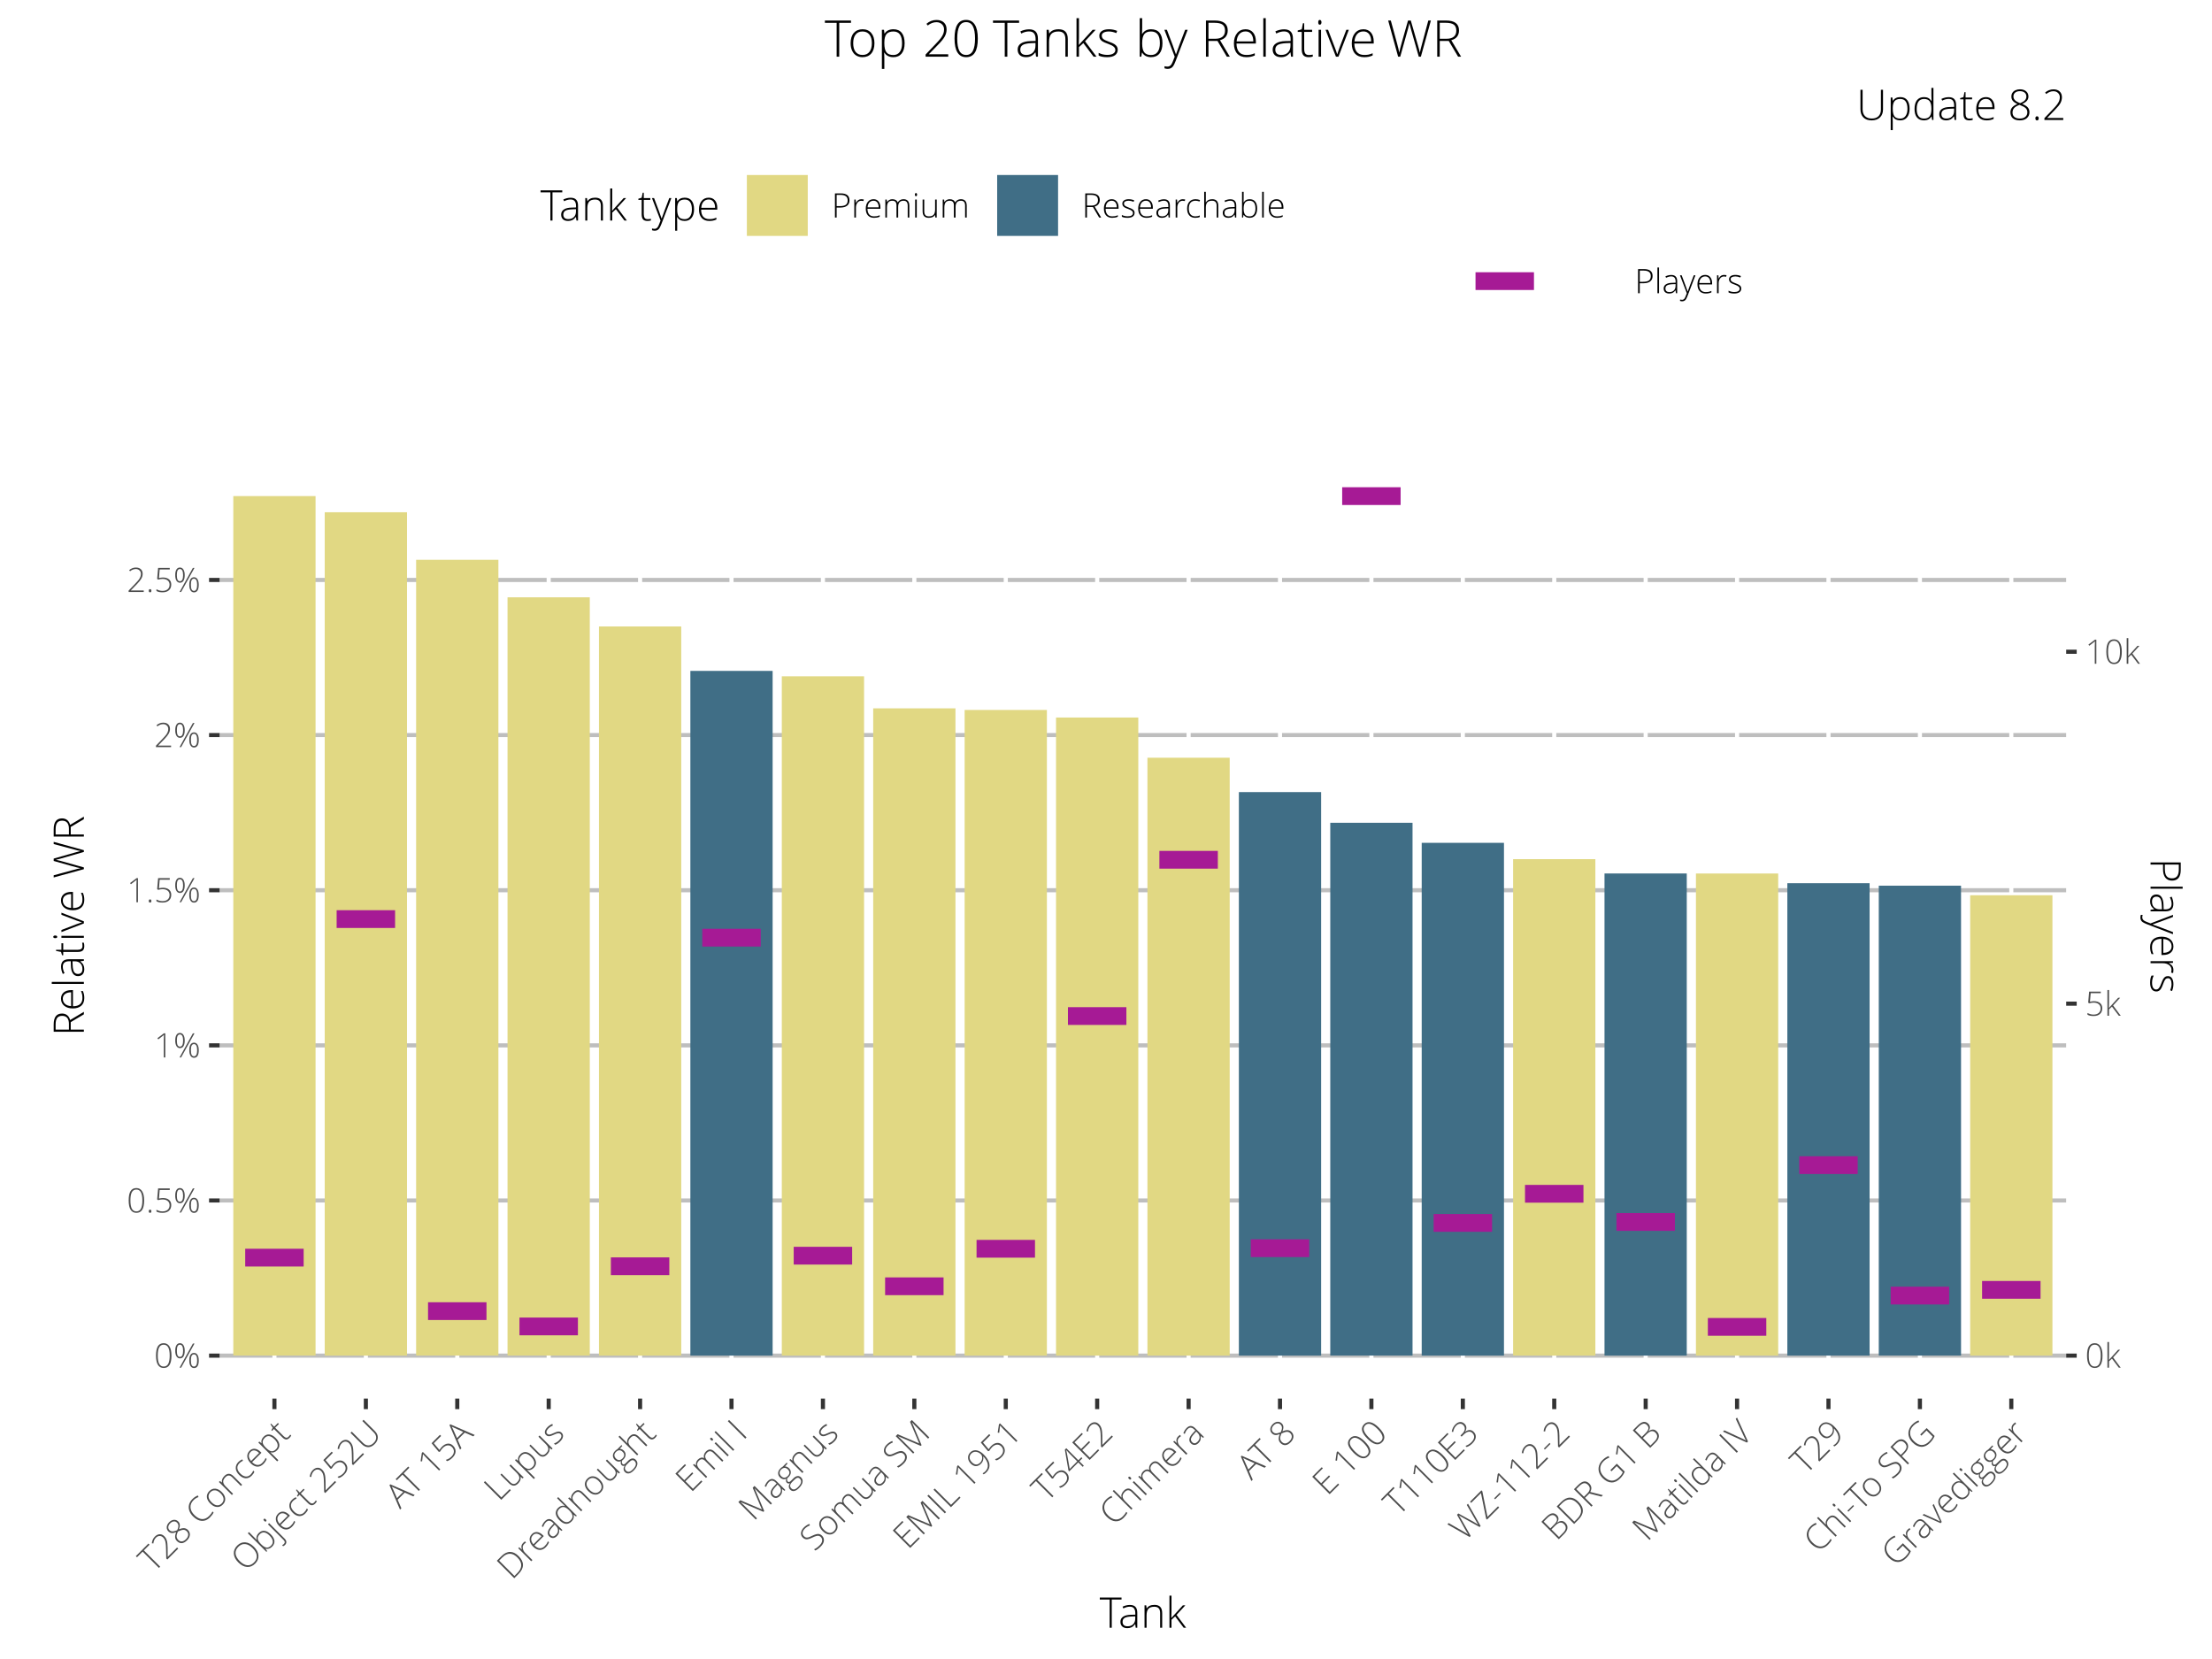
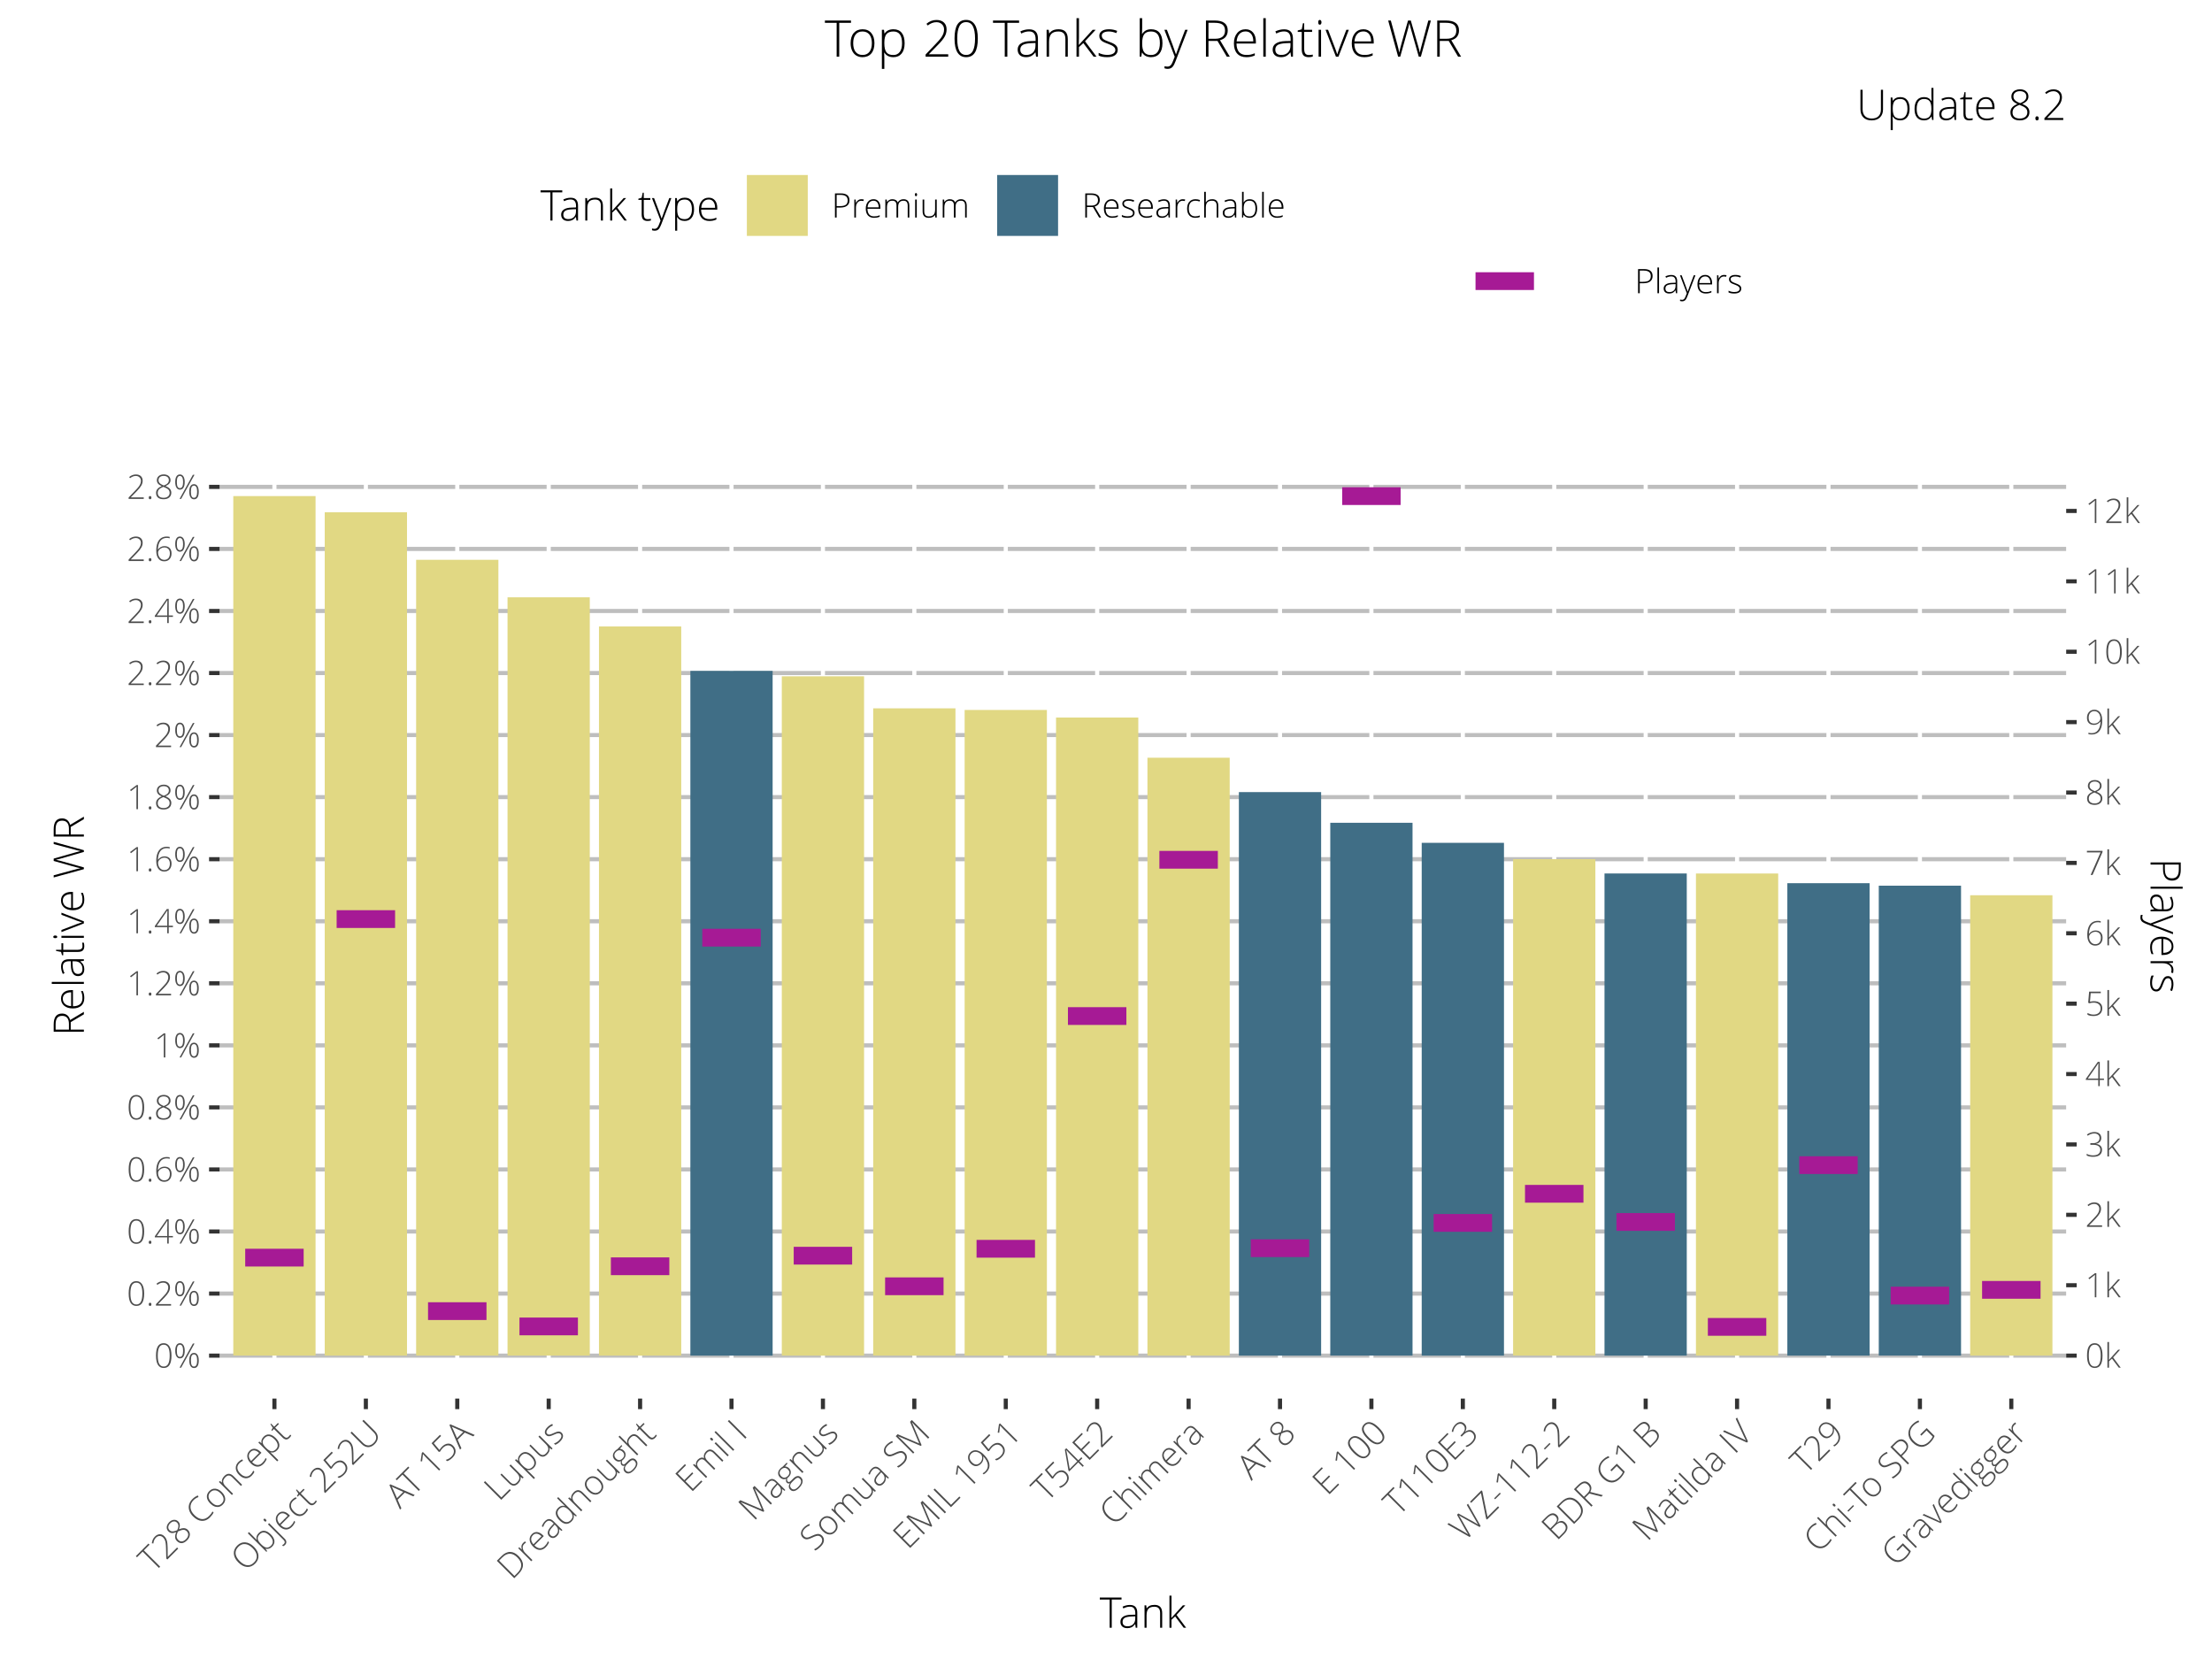
<svg xmlns="http://www.w3.org/2000/svg" class="svglite" width="576.00pt" height="432.00pt" viewBox="0 0 576.00 432.00">
  <defs>
    <style type="text/css">
    .svglite line, .svglite polyline, .svglite polygon, .svglite path, .svglite rect, .svglite circle {
      fill: none;
      stroke: #000000;
      stroke-linecap: round;
      stroke-linejoin: round;
      stroke-miterlimit: 10.00;
    }
    .svglite text {
      white-space: pre;
    }
  </style>
  </defs>
  <rect width="100%" height="100%" style="stroke: none; fill: #FFFFFF;" />
  <defs>
    <clipPath id="cpMC4wMHw1NzYuMDB8MC4wMHw0MzIuMDA=">
      <rect x="0.00" y="0.00" width="576.00" height="432.00" />
    </clipPath>
  </defs>
  <g clip-path="url(#cpMC4wMHw1NzYuMDB8MC4wMHw0MzIuMDA=)">
    <rect x="0.00" y="-0" width="576.00" height="432.00" style="stroke-width: 1.07; stroke: #FFFFFF; fill: #FFFFFF;" />
  </g>
  <defs>
    <clipPath id="cpNTcuMTh8NTM4LjAzfDExNy45OXwzNjQuMTk=">
      <rect x="57.18" y="117.99" width="480.84" height="246.19" />
    </clipPath>
  </defs>
  <g clip-path="url(#cpNTcuMTh8NTM4LjAzfDExNy45OXwzNjQuMTk=)">
    <rect x="57.18" y="117.99" width="480.84" height="246.19" style="stroke-width: 1.07; stroke: none;" />
-     <polyline points="57.18,332.80 538.03,332.80 " style="stroke-width: 0.53; stroke: #FFFFFF; stroke-linecap: butt;" />
-     <polyline points="57.18,292.40 538.03,292.40 " style="stroke-width: 0.53; stroke: #FFFFFF; stroke-linecap: butt;" />
-     <polyline points="57.18,252.01 538.03,252.01 " style="stroke-width: 0.53; stroke: #FFFFFF; stroke-linecap: butt;" />
-     <polyline points="57.18,211.61 538.03,211.61 " style="stroke-width: 0.53; stroke: #FFFFFF; stroke-linecap: butt;" />
-     <polyline points="57.18,171.22 538.03,171.22 " style="stroke-width: 0.53; stroke: #FFFFFF; stroke-linecap: butt;" />
-     <polyline points="57.18,130.82 538.03,130.82 " style="stroke-width: 0.53; stroke: #FFFFFF; stroke-linecap: butt;" />
+     <polyline points="57.18,361.08 538.03,361.08 " style="stroke-width: 0.53; stroke: #FFFFFF; stroke-linecap: butt;" />
+     <polyline points="57.18,344.92 538.03,344.92 " style="stroke-width: 0.53; stroke: #FFFFFF; stroke-linecap: butt;" />
+     <polyline points="57.18,328.76 538.03,328.76 " style="stroke-width: 0.53; stroke: #FFFFFF; stroke-linecap: butt;" />
+     <polyline points="57.18,312.60 538.03,312.60 " style="stroke-width: 0.53; stroke: #FFFFFF; stroke-linecap: butt;" />
+     <polyline points="57.18,296.44 538.03,296.44 " style="stroke-width: 0.53; stroke: #FFFFFF; stroke-linecap: butt;" />
+     <polyline points="57.18,280.29 538.03,280.29 " style="stroke-width: 0.53; stroke: #FFFFFF; stroke-linecap: butt;" />
+     <polyline points="57.18,264.13 538.03,264.13 " style="stroke-width: 0.53; stroke: #FFFFFF; stroke-linecap: butt;" />
+     <polyline points="57.18,247.97 538.03,247.97 " style="stroke-width: 0.53; stroke: #FFFFFF; stroke-linecap: butt;" />
+     <polyline points="57.18,231.81 538.03,231.81 " style="stroke-width: 0.53; stroke: #FFFFFF; stroke-linecap: butt;" />
+     <polyline points="57.18,215.65 538.03,215.65 " style="stroke-width: 0.53; stroke: #FFFFFF; stroke-linecap: butt;" />
+     <polyline points="57.18,199.49 538.03,199.49 " style="stroke-width: 0.53; stroke: #FFFFFF; stroke-linecap: butt;" />
+     <polyline points="57.18,183.33 538.03,183.33 " style="stroke-width: 0.53; stroke: #FFFFFF; stroke-linecap: butt;" />
+     <polyline points="57.18,167.18 538.03,167.18 " style="stroke-width: 0.53; stroke: #FFFFFF; stroke-linecap: butt;" />
+     <polyline points="57.18,151.02 538.03,151.02 " style="stroke-width: 0.53; stroke: #FFFFFF; stroke-linecap: butt;" />
+     <polyline points="57.18,134.86 538.03,134.86 " style="stroke-width: 0.53; stroke: #FFFFFF; stroke-linecap: butt;" />
+     <polyline points="57.18,118.70 538.03,118.70 " style="stroke-width: 0.53; stroke: #FFFFFF; stroke-linecap: butt;" />
    <polyline points="57.18,353.00 538.03,353.00 " style="stroke-width: 1.07; stroke: #BEBEBE; stroke-linecap: butt;" />
-     <polyline points="57.18,312.60 538.03,312.60 " style="stroke-width: 1.07; stroke: #BEBEBE; stroke-linecap: butt;" />
+     <polyline points="57.18,336.84 538.03,336.84 " style="stroke-width: 1.07; stroke: #BEBEBE; stroke-linecap: butt;" />
+     <polyline points="57.18,320.68 538.03,320.68 " style="stroke-width: 1.07; stroke: #BEBEBE; stroke-linecap: butt;" />
+     <polyline points="57.18,304.52 538.03,304.52 " style="stroke-width: 1.07; stroke: #BEBEBE; stroke-linecap: butt;" />
+     <polyline points="57.18,288.36 538.03,288.36 " style="stroke-width: 1.07; stroke: #BEBEBE; stroke-linecap: butt;" />
    <polyline points="57.18,272.21 538.03,272.21 " style="stroke-width: 1.07; stroke: #BEBEBE; stroke-linecap: butt;" />
-     <polyline points="57.18,231.81 538.03,231.81 " style="stroke-width: 1.07; stroke: #BEBEBE; stroke-linecap: butt;" />
+     <polyline points="57.18,256.05 538.03,256.05 " style="stroke-width: 1.07; stroke: #BEBEBE; stroke-linecap: butt;" />
+     <polyline points="57.18,239.89 538.03,239.89 " style="stroke-width: 1.07; stroke: #BEBEBE; stroke-linecap: butt;" />
+     <polyline points="57.18,223.73 538.03,223.73 " style="stroke-width: 1.07; stroke: #BEBEBE; stroke-linecap: butt;" />
+     <polyline points="57.18,207.57 538.03,207.57 " style="stroke-width: 1.07; stroke: #BEBEBE; stroke-linecap: butt;" />
    <polyline points="57.18,191.41 538.03,191.41 " style="stroke-width: 1.07; stroke: #BEBEBE; stroke-linecap: butt;" />
-     <polyline points="57.18,151.02 538.03,151.02 " style="stroke-width: 1.07; stroke: #BEBEBE; stroke-linecap: butt;" />
+     <polyline points="57.18,175.26 538.03,175.26 " style="stroke-width: 1.07; stroke: #BEBEBE; stroke-linecap: butt;" />
+     <polyline points="57.18,159.10 538.03,159.10 " style="stroke-width: 1.07; stroke: #BEBEBE; stroke-linecap: butt;" />
+     <polyline points="57.18,142.94 538.03,142.94 " style="stroke-width: 1.07; stroke: #BEBEBE; stroke-linecap: butt;" />
+     <polyline points="57.18,126.78 538.03,126.78 " style="stroke-width: 1.07; stroke: #BEBEBE; stroke-linecap: butt;" />
    <polyline points="71.46,364.19 71.46,117.99 " style="stroke-width: 1.07; stroke: #FFFFFF; stroke-linecap: butt;" />
    <polyline points="95.27,364.19 95.27,117.99 " style="stroke-width: 1.07; stroke: #FFFFFF; stroke-linecap: butt;" />
    <polyline points="119.07,364.19 119.07,117.99 " style="stroke-width: 1.07; stroke: #FFFFFF; stroke-linecap: butt;" />
    <polyline points="142.88,364.19 142.88,117.99 " style="stroke-width: 1.07; stroke: #FFFFFF; stroke-linecap: butt;" />
    <polyline points="166.68,364.19 166.68,117.99 " style="stroke-width: 1.07; stroke: #FFFFFF; stroke-linecap: butt;" />
    <polyline points="190.48,364.19 190.48,117.99 " style="stroke-width: 1.07; stroke: #FFFFFF; stroke-linecap: butt;" />
    <polyline points="214.29,364.19 214.29,117.99 " style="stroke-width: 1.07; stroke: #FFFFFF; stroke-linecap: butt;" />
    <polyline points="238.09,364.19 238.09,117.99 " style="stroke-width: 1.07; stroke: #FFFFFF; stroke-linecap: butt;" />
    <polyline points="261.90,364.19 261.90,117.99 " style="stroke-width: 1.07; stroke: #FFFFFF; stroke-linecap: butt;" />
    <polyline points="285.70,364.19 285.70,117.99 " style="stroke-width: 1.07; stroke: #FFFFFF; stroke-linecap: butt;" />
    <polyline points="309.51,364.19 309.51,117.99 " style="stroke-width: 1.07; stroke: #FFFFFF; stroke-linecap: butt;" />
    <polyline points="333.31,364.19 333.31,117.99 " style="stroke-width: 1.07; stroke: #FFFFFF; stroke-linecap: butt;" />
    <polyline points="357.11,364.19 357.11,117.99 " style="stroke-width: 1.07; stroke: #FFFFFF; stroke-linecap: butt;" />
    <polyline points="380.92,364.19 380.92,117.99 " style="stroke-width: 1.07; stroke: #FFFFFF; stroke-linecap: butt;" />
    <polyline points="404.72,364.19 404.72,117.99 " style="stroke-width: 1.07; stroke: #FFFFFF; stroke-linecap: butt;" />
    <polyline points="428.53,364.19 428.53,117.99 " style="stroke-width: 1.07; stroke: #FFFFFF; stroke-linecap: butt;" />
    <polyline points="452.33,364.19 452.33,117.99 " style="stroke-width: 1.07; stroke: #FFFFFF; stroke-linecap: butt;" />
    <polyline points="476.13,364.19 476.13,117.99 " style="stroke-width: 1.07; stroke: #FFFFFF; stroke-linecap: butt;" />
    <polyline points="499.94,364.19 499.94,117.99 " style="stroke-width: 1.07; stroke: #FFFFFF; stroke-linecap: butt;" />
    <polyline points="523.74,364.19 523.74,117.99 " style="stroke-width: 1.07; stroke: #FFFFFF; stroke-linecap: butt;" />
    <rect x="60.75" y="129.18" width="21.42" height="223.81" style="stroke-width: 1.07; stroke: none; stroke-linecap: butt; stroke-linejoin: miter; fill: #E1D883;" />
    <rect x="84.56" y="133.39" width="21.42" height="219.61" style="stroke-width: 1.07; stroke: none; stroke-linecap: butt; stroke-linejoin: miter; fill: #E1D883;" />
    <rect x="108.36" y="145.77" width="21.42" height="207.22" style="stroke-width: 1.07; stroke: none; stroke-linecap: butt; stroke-linejoin: miter; fill: #E1D883;" />
    <rect x="132.16" y="155.54" width="21.42" height="197.45" style="stroke-width: 1.07; stroke: none; stroke-linecap: butt; stroke-linejoin: miter; fill: #E1D883;" />
    <rect x="155.97" y="163.13" width="21.42" height="189.87" style="stroke-width: 1.07; stroke: none; stroke-linecap: butt; stroke-linejoin: miter; fill: #E1D883;" />
    <rect x="179.77" y="174.70" width="21.42" height="178.30" style="stroke-width: 1.07; stroke: none; stroke-linecap: butt; stroke-linejoin: miter; fill: #406E86;" />
    <rect x="203.58" y="176.11" width="21.42" height="176.89" style="stroke-width: 1.07; stroke: none; stroke-linecap: butt; stroke-linejoin: miter; fill: #E1D883;" />
    <rect x="227.38" y="184.45" width="21.42" height="168.55" style="stroke-width: 1.07; stroke: none; stroke-linecap: butt; stroke-linejoin: miter; fill: #E1D883;" />
    <rect x="251.19" y="184.87" width="21.42" height="168.13" style="stroke-width: 1.07; stroke: none; stroke-linecap: butt; stroke-linejoin: miter; fill: #E1D883;" />
    <rect x="274.99" y="186.84" width="21.42" height="166.16" style="stroke-width: 1.07; stroke: none; stroke-linecap: butt; stroke-linejoin: miter; fill: #E1D883;" />
    <rect x="298.79" y="197.31" width="21.42" height="155.69" style="stroke-width: 1.07; stroke: none; stroke-linecap: butt; stroke-linejoin: miter; fill: #E1D883;" />
    <rect x="322.60" y="206.26" width="21.42" height="146.74" style="stroke-width: 1.07; stroke: none; stroke-linecap: butt; stroke-linejoin: miter; fill: #406E86;" />
    <rect x="346.40" y="214.25" width="21.42" height="138.74" style="stroke-width: 1.07; stroke: none; stroke-linecap: butt; stroke-linejoin: miter; fill: #406E86;" />
    <rect x="370.21" y="219.47" width="21.42" height="133.53" style="stroke-width: 1.07; stroke: none; stroke-linecap: butt; stroke-linejoin: miter; fill: #406E86;" />
    <rect x="394.01" y="223.72" width="21.42" height="129.28" style="stroke-width: 1.07; stroke: none; stroke-linecap: butt; stroke-linejoin: miter; fill: #E1D883;" />
    <rect x="417.81" y="227.45" width="21.42" height="125.55" style="stroke-width: 1.07; stroke: none; stroke-linecap: butt; stroke-linejoin: miter; fill: #406E86;" />
    <rect x="441.62" y="227.46" width="21.42" height="125.54" style="stroke-width: 1.07; stroke: none; stroke-linecap: butt; stroke-linejoin: miter; fill: #E1D883;" />
    <rect x="465.42" y="229.98" width="21.42" height="123.02" style="stroke-width: 1.07; stroke: none; stroke-linecap: butt; stroke-linejoin: miter; fill: #406E86;" />
    <rect x="489.23" y="230.63" width="21.42" height="122.36" style="stroke-width: 1.07; stroke: none; stroke-linecap: butt; stroke-linejoin: miter; fill: #406E86;" />
    <rect x="513.03" y="233.12" width="21.42" height="119.88" style="stroke-width: 1.07; stroke: none; stroke-linecap: butt; stroke-linejoin: miter; fill: #E1D883;" />
    <text x="71.46" y="343.33" text-anchor="middle" style="font-size: 57.85px;fill: #A61A95; font-family: &quot;DejaVu Sans&quot;;" textLength="20.87px" lengthAdjust="spacingAndGlyphs">-</text>
    <text x="95.27" y="255.17" text-anchor="middle" style="font-size: 57.85px;fill: #A61A95; font-family: &quot;DejaVu Sans&quot;;" textLength="20.87px" lengthAdjust="spacingAndGlyphs">-</text>
    <text x="119.07" y="357.26" text-anchor="middle" style="font-size: 57.85px;fill: #A61A95; font-family: &quot;DejaVu Sans&quot;;" textLength="20.87px" lengthAdjust="spacingAndGlyphs">-</text>
    <text x="142.88" y="361.24" text-anchor="middle" style="font-size: 57.85px;fill: #A61A95; font-family: &quot;DejaVu Sans&quot;;" textLength="20.87px" lengthAdjust="spacingAndGlyphs">-</text>
    <text x="166.68" y="345.58" text-anchor="middle" style="font-size: 57.85px;fill: #A61A95; font-family: &quot;DejaVu Sans&quot;;" textLength="20.87px" lengthAdjust="spacingAndGlyphs">-</text>
    <text x="190.48" y="260.01" text-anchor="middle" style="font-size: 57.85px;fill: #A61A95; font-family: &quot;DejaVu Sans&quot;;" textLength="20.87px" lengthAdjust="spacingAndGlyphs">-</text>
    <text x="214.29" y="342.82" text-anchor="middle" style="font-size: 57.85px;fill: #A61A95; font-family: &quot;DejaVu Sans&quot;;" textLength="20.87px" lengthAdjust="spacingAndGlyphs">-</text>
    <text x="238.09" y="350.79" text-anchor="middle" style="font-size: 57.85px;fill: #A61A95; font-family: &quot;DejaVu Sans&quot;;" textLength="20.87px" lengthAdjust="spacingAndGlyphs">-</text>
    <text x="261.90" y="341.02" text-anchor="middle" style="font-size: 57.85px;fill: #A61A95; font-family: &quot;DejaVu Sans&quot;;" textLength="20.87px" lengthAdjust="spacingAndGlyphs">-</text>
    <text x="285.70" y="280.42" text-anchor="middle" style="font-size: 57.85px;fill: #A61A95; font-family: &quot;DejaVu Sans&quot;;" textLength="20.87px" lengthAdjust="spacingAndGlyphs">-</text>
    <text x="309.51" y="239.73" text-anchor="middle" style="font-size: 57.85px;fill: #A61A95; font-family: &quot;DejaVu Sans&quot;;" textLength="20.87px" lengthAdjust="spacingAndGlyphs">-</text>
    <text x="333.31" y="340.87" text-anchor="middle" style="font-size: 57.85px;fill: #A61A95; font-family: &quot;DejaVu Sans&quot;;" textLength="20.87px" lengthAdjust="spacingAndGlyphs">-</text>
    <text x="357.11" y="145.03" text-anchor="middle" style="font-size: 57.85px;fill: #A61A95; font-family: &quot;DejaVu Sans&quot;;" textLength="20.87px" lengthAdjust="spacingAndGlyphs">-</text>
    <text x="380.92" y="334.29" text-anchor="middle" style="font-size: 57.85px;fill: #A61A95; font-family: &quot;DejaVu Sans&quot;;" textLength="20.87px" lengthAdjust="spacingAndGlyphs">-</text>
    <text x="404.72" y="326.70" text-anchor="middle" style="font-size: 57.85px;fill: #A61A95; font-family: &quot;DejaVu Sans&quot;;" textLength="20.87px" lengthAdjust="spacingAndGlyphs">-</text>
    <text x="428.53" y="334.04" text-anchor="middle" style="font-size: 57.85px;fill: #A61A95; font-family: &quot;DejaVu Sans&quot;;" textLength="20.87px" lengthAdjust="spacingAndGlyphs">-</text>
    <text x="452.33" y="361.36" text-anchor="middle" style="font-size: 57.85px;fill: #A61A95; font-family: &quot;DejaVu Sans&quot;;" textLength="20.87px" lengthAdjust="spacingAndGlyphs">-</text>
    <text x="476.13" y="319.24" text-anchor="middle" style="font-size: 57.85px;fill: #A61A95; font-family: &quot;DejaVu Sans&quot;;" textLength="20.87px" lengthAdjust="spacingAndGlyphs">-</text>
    <text x="499.94" y="353.21" text-anchor="middle" style="font-size: 57.85px;fill: #A61A95; font-family: &quot;DejaVu Sans&quot;;" textLength="20.87px" lengthAdjust="spacingAndGlyphs">-</text>
    <text x="523.74" y="351.72" text-anchor="middle" style="font-size: 57.85px;fill: #A61A95; font-family: &quot;DejaVu Sans&quot;;" textLength="20.87px" lengthAdjust="spacingAndGlyphs">-</text>
  </g>
  <g clip-path="url(#cpMC4wMHw1NzYuMDB8MC4wMHw0MzIuMDA=)">
    <text x="52.25" y="356.14" text-anchor="end" style="font-size: 8.80px; font-weight: 300;fill: #4D4D4D; font-family: &quot;Open Sans&quot;;" textLength="12.12px" lengthAdjust="spacingAndGlyphs">0%</text>
-     <text x="52.25" y="315.74" text-anchor="end" style="font-size: 8.80px; font-weight: 300;fill: #4D4D4D; font-family: &quot;Open Sans&quot;;" textLength="19.25px" lengthAdjust="spacingAndGlyphs">0.5%</text>
+     <text x="52.25" y="339.98" text-anchor="end" style="font-size: 8.80px; font-weight: 300;fill: #4D4D4D; font-family: &quot;Open Sans&quot;;" textLength="19.25px" lengthAdjust="spacingAndGlyphs">0.2%</text>
+     <text x="52.25" y="323.82" text-anchor="end" style="font-size: 8.80px; font-weight: 300;fill: #4D4D4D; font-family: &quot;Open Sans&quot;;" textLength="19.25px" lengthAdjust="spacingAndGlyphs">0.4%</text>
+     <text x="52.25" y="307.66" text-anchor="end" style="font-size: 8.80px; font-weight: 300;fill: #4D4D4D; font-family: &quot;Open Sans&quot;;" textLength="19.25px" lengthAdjust="spacingAndGlyphs">0.6%</text>
+     <text x="52.25" y="291.50" text-anchor="end" style="font-size: 8.80px; font-weight: 300;fill: #4D4D4D; font-family: &quot;Open Sans&quot;;" textLength="19.25px" lengthAdjust="spacingAndGlyphs">0.8%</text>
    <text x="52.25" y="275.35" text-anchor="end" style="font-size: 8.80px; font-weight: 300;fill: #4D4D4D; font-family: &quot;Open Sans&quot;;" textLength="12.12px" lengthAdjust="spacingAndGlyphs">1%</text>
-     <text x="52.25" y="234.95" text-anchor="end" style="font-size: 8.80px; font-weight: 300;fill: #4D4D4D; font-family: &quot;Open Sans&quot;;" textLength="19.25px" lengthAdjust="spacingAndGlyphs">1.5%</text>
+     <text x="52.25" y="259.19" text-anchor="end" style="font-size: 8.80px; font-weight: 300;fill: #4D4D4D; font-family: &quot;Open Sans&quot;;" textLength="19.25px" lengthAdjust="spacingAndGlyphs">1.2%</text>
+     <text x="52.25" y="243.03" text-anchor="end" style="font-size: 8.80px; font-weight: 300;fill: #4D4D4D; font-family: &quot;Open Sans&quot;;" textLength="19.25px" lengthAdjust="spacingAndGlyphs">1.4%</text>
+     <text x="52.25" y="226.87" text-anchor="end" style="font-size: 8.80px; font-weight: 300;fill: #4D4D4D; font-family: &quot;Open Sans&quot;;" textLength="19.25px" lengthAdjust="spacingAndGlyphs">1.6%</text>
+     <text x="52.25" y="210.71" text-anchor="end" style="font-size: 8.80px; font-weight: 300;fill: #4D4D4D; font-family: &quot;Open Sans&quot;;" textLength="19.25px" lengthAdjust="spacingAndGlyphs">1.8%</text>
    <text x="52.25" y="194.55" text-anchor="end" style="font-size: 8.80px; font-weight: 300;fill: #4D4D4D; font-family: &quot;Open Sans&quot;;" textLength="12.12px" lengthAdjust="spacingAndGlyphs">2%</text>
-     <text x="52.25" y="154.16" text-anchor="end" style="font-size: 8.80px; font-weight: 300;fill: #4D4D4D; font-family: &quot;Open Sans&quot;;" textLength="19.25px" lengthAdjust="spacingAndGlyphs">2.5%</text>
+     <text x="52.25" y="178.39" text-anchor="end" style="font-size: 8.80px; font-weight: 300;fill: #4D4D4D; font-family: &quot;Open Sans&quot;;" textLength="19.25px" lengthAdjust="spacingAndGlyphs">2.2%</text>
+     <text x="52.25" y="162.24" text-anchor="end" style="font-size: 8.80px; font-weight: 300;fill: #4D4D4D; font-family: &quot;Open Sans&quot;;" textLength="19.25px" lengthAdjust="spacingAndGlyphs">2.4%</text>
+     <text x="52.25" y="146.08" text-anchor="end" style="font-size: 8.80px; font-weight: 300;fill: #4D4D4D; font-family: &quot;Open Sans&quot;;" textLength="19.25px" lengthAdjust="spacingAndGlyphs">2.6%</text>
+     <text x="52.25" y="129.92" text-anchor="end" style="font-size: 8.80px; font-weight: 300;fill: #4D4D4D; font-family: &quot;Open Sans&quot;;" textLength="19.25px" lengthAdjust="spacingAndGlyphs">2.8%</text>
    <polyline points="54.44,353.00 57.18,353.00 " style="stroke-width: 1.07; stroke: #333333; stroke-linecap: butt;" />
-     <polyline points="54.44,312.60 57.18,312.60 " style="stroke-width: 1.07; stroke: #333333; stroke-linecap: butt;" />
+     <polyline points="54.44,336.84 57.18,336.84 " style="stroke-width: 1.07; stroke: #333333; stroke-linecap: butt;" />
+     <polyline points="54.44,320.68 57.18,320.68 " style="stroke-width: 1.07; stroke: #333333; stroke-linecap: butt;" />
+     <polyline points="54.44,304.52 57.18,304.52 " style="stroke-width: 1.07; stroke: #333333; stroke-linecap: butt;" />
+     <polyline points="54.44,288.36 57.18,288.36 " style="stroke-width: 1.07; stroke: #333333; stroke-linecap: butt;" />
    <polyline points="54.44,272.21 57.18,272.21 " style="stroke-width: 1.07; stroke: #333333; stroke-linecap: butt;" />
-     <polyline points="54.44,231.81 57.18,231.81 " style="stroke-width: 1.07; stroke: #333333; stroke-linecap: butt;" />
+     <polyline points="54.44,256.05 57.18,256.05 " style="stroke-width: 1.07; stroke: #333333; stroke-linecap: butt;" />
+     <polyline points="54.44,239.89 57.18,239.89 " style="stroke-width: 1.07; stroke: #333333; stroke-linecap: butt;" />
+     <polyline points="54.44,223.73 57.18,223.73 " style="stroke-width: 1.07; stroke: #333333; stroke-linecap: butt;" />
+     <polyline points="54.44,207.57 57.18,207.57 " style="stroke-width: 1.07; stroke: #333333; stroke-linecap: butt;" />
    <polyline points="54.44,191.41 57.18,191.41 " style="stroke-width: 1.07; stroke: #333333; stroke-linecap: butt;" />
-     <polyline points="54.44,151.02 57.18,151.02 " style="stroke-width: 1.07; stroke: #333333; stroke-linecap: butt;" />
+     <polyline points="54.44,175.26 57.18,175.26 " style="stroke-width: 1.07; stroke: #333333; stroke-linecap: butt;" />
+     <polyline points="54.44,159.10 57.18,159.10 " style="stroke-width: 1.07; stroke: #333333; stroke-linecap: butt;" />
+     <polyline points="54.44,142.94 57.18,142.94 " style="stroke-width: 1.07; stroke: #333333; stroke-linecap: butt;" />
+     <polyline points="54.44,126.78 57.18,126.78 " style="stroke-width: 1.07; stroke: #333333; stroke-linecap: butt;" />
    <polyline points="538.03,353.00 540.77,353.00 " style="stroke-width: 1.07; stroke: #333333; stroke-linecap: butt;" />
+     <polyline points="538.03,334.67 540.77,334.67 " style="stroke-width: 1.07; stroke: #333333; stroke-linecap: butt;" />
+     <polyline points="538.03,316.34 540.77,316.34 " style="stroke-width: 1.07; stroke: #333333; stroke-linecap: butt;" />
+     <polyline points="538.03,298.01 540.77,298.01 " style="stroke-width: 1.07; stroke: #333333; stroke-linecap: butt;" />
+     <polyline points="538.03,279.68 540.77,279.68 " style="stroke-width: 1.07; stroke: #333333; stroke-linecap: butt;" />
    <polyline points="538.03,261.35 540.77,261.35 " style="stroke-width: 1.07; stroke: #333333; stroke-linecap: butt;" />
+     <polyline points="538.03,243.03 540.77,243.03 " style="stroke-width: 1.07; stroke: #333333; stroke-linecap: butt;" />
+     <polyline points="538.03,224.70 540.77,224.70 " style="stroke-width: 1.07; stroke: #333333; stroke-linecap: butt;" />
+     <polyline points="538.03,206.37 540.77,206.37 " style="stroke-width: 1.07; stroke: #333333; stroke-linecap: butt;" />
+     <polyline points="538.03,188.04 540.77,188.04 " style="stroke-width: 1.07; stroke: #333333; stroke-linecap: butt;" />
    <polyline points="538.03,169.71 540.77,169.71 " style="stroke-width: 1.07; stroke: #333333; stroke-linecap: butt;" />
+     <polyline points="538.03,151.38 540.77,151.38 " style="stroke-width: 1.07; stroke: #333333; stroke-linecap: butt;" />
+     <polyline points="538.03,133.05 540.77,133.05 " style="stroke-width: 1.07; stroke: #333333; stroke-linecap: butt;" />
    <text x="542.96" y="356.14" style="font-size: 8.80px; font-weight: 300;fill: #4D4D4D; font-family: &quot;Open Sans&quot;;" textLength="11.56px" lengthAdjust="spacingAndGlyphs"> 0k</text>
+     <text x="542.96" y="337.81" style="font-size: 8.80px; font-weight: 300;fill: #4D4D4D; font-family: &quot;Open Sans&quot;;" textLength="11.56px" lengthAdjust="spacingAndGlyphs"> 1k</text>
+     <text x="542.96" y="319.48" style="font-size: 8.80px; font-weight: 300;fill: #4D4D4D; font-family: &quot;Open Sans&quot;;" textLength="11.56px" lengthAdjust="spacingAndGlyphs"> 2k</text>
+     <text x="542.96" y="301.15" style="font-size: 8.80px; font-weight: 300;fill: #4D4D4D; font-family: &quot;Open Sans&quot;;" textLength="11.56px" lengthAdjust="spacingAndGlyphs"> 3k</text>
+     <text x="542.96" y="282.82" style="font-size: 8.80px; font-weight: 300;fill: #4D4D4D; font-family: &quot;Open Sans&quot;;" textLength="11.56px" lengthAdjust="spacingAndGlyphs"> 4k</text>
    <text x="542.96" y="264.49" style="font-size: 8.80px; font-weight: 300;fill: #4D4D4D; font-family: &quot;Open Sans&quot;;" textLength="11.56px" lengthAdjust="spacingAndGlyphs"> 5k</text>
+     <text x="542.96" y="246.16" style="font-size: 8.80px; font-weight: 300;fill: #4D4D4D; font-family: &quot;Open Sans&quot;;" textLength="11.56px" lengthAdjust="spacingAndGlyphs"> 6k</text>
+     <text x="542.96" y="227.84" style="font-size: 8.80px; font-weight: 300;fill: #4D4D4D; font-family: &quot;Open Sans&quot;;" textLength="11.56px" lengthAdjust="spacingAndGlyphs"> 7k</text>
+     <text x="542.96" y="209.51" style="font-size: 8.80px; font-weight: 300;fill: #4D4D4D; font-family: &quot;Open Sans&quot;;" textLength="11.56px" lengthAdjust="spacingAndGlyphs"> 8k</text>
+     <text x="542.96" y="191.18" style="font-size: 8.80px; font-weight: 300;fill: #4D4D4D; font-family: &quot;Open Sans&quot;;" textLength="11.56px" lengthAdjust="spacingAndGlyphs"> 9k</text>
    <text x="542.96" y="172.85" style="font-size: 8.80px; font-weight: 300;fill: #4D4D4D; font-family: &quot;Open Sans&quot;;" textLength="14.31px" lengthAdjust="spacingAndGlyphs">10k</text>
+     <text x="542.96" y="154.52" style="font-size: 8.80px; font-weight: 300;fill: #4D4D4D; font-family: &quot;Open Sans&quot;;" textLength="14.31px" lengthAdjust="spacingAndGlyphs">11k</text>
+     <text x="542.96" y="136.19" style="font-size: 8.80px; font-weight: 300;fill: #4D4D4D; font-family: &quot;Open Sans&quot;;" textLength="14.31px" lengthAdjust="spacingAndGlyphs">12k</text>
    <polyline points="71.46,366.93 71.46,364.19 " style="stroke-width: 1.07; stroke: #333333; stroke-linecap: butt;" />
    <polyline points="95.27,366.93 95.27,364.19 " style="stroke-width: 1.07; stroke: #333333; stroke-linecap: butt;" />
    <polyline points="119.07,366.93 119.07,364.19 " style="stroke-width: 1.07; stroke: #333333; stroke-linecap: butt;" />
    <polyline points="142.88,366.93 142.88,364.19 " style="stroke-width: 1.07; stroke: #333333; stroke-linecap: butt;" />
    <polyline points="166.68,366.93 166.68,364.19 " style="stroke-width: 1.07; stroke: #333333; stroke-linecap: butt;" />
    <polyline points="190.48,366.93 190.48,364.19 " style="stroke-width: 1.07; stroke: #333333; stroke-linecap: butt;" />
    <polyline points="214.29,366.93 214.29,364.19 " style="stroke-width: 1.07; stroke: #333333; stroke-linecap: butt;" />
    <polyline points="238.09,366.93 238.09,364.19 " style="stroke-width: 1.07; stroke: #333333; stroke-linecap: butt;" />
    <polyline points="261.90,366.93 261.90,364.19 " style="stroke-width: 1.07; stroke: #333333; stroke-linecap: butt;" />
    <polyline points="285.70,366.93 285.70,364.19 " style="stroke-width: 1.07; stroke: #333333; stroke-linecap: butt;" />
    <polyline points="309.51,366.93 309.51,364.19 " style="stroke-width: 1.07; stroke: #333333; stroke-linecap: butt;" />
    <polyline points="333.31,366.93 333.31,364.19 " style="stroke-width: 1.07; stroke: #333333; stroke-linecap: butt;" />
    <polyline points="357.11,366.93 357.11,364.19 " style="stroke-width: 1.07; stroke: #333333; stroke-linecap: butt;" />
    <polyline points="380.92,366.93 380.92,364.19 " style="stroke-width: 1.07; stroke: #333333; stroke-linecap: butt;" />
    <polyline points="404.72,366.93 404.72,364.19 " style="stroke-width: 1.07; stroke: #333333; stroke-linecap: butt;" />
    <polyline points="428.53,366.93 428.53,364.19 " style="stroke-width: 1.07; stroke: #333333; stroke-linecap: butt;" />
    <polyline points="452.33,366.93 452.33,364.19 " style="stroke-width: 1.07; stroke: #333333; stroke-linecap: butt;" />
    <polyline points="476.13,366.93 476.13,364.19 " style="stroke-width: 1.07; stroke: #333333; stroke-linecap: butt;" />
    <polyline points="499.94,366.93 499.94,364.19 " style="stroke-width: 1.07; stroke: #333333; stroke-linecap: butt;" />
    <polyline points="523.74,366.93 523.74,364.19 " style="stroke-width: 1.07; stroke: #333333; stroke-linecap: butt;" />
    <text transform="translate(76.01,373.66) rotate(-45)" text-anchor="end" style="font-size: 9.00px; font-weight: 300;fill: #4D4D4D; font-family: &quot;Open Sans&quot;;" textLength="51.11px" lengthAdjust="spacingAndGlyphs">T28 Concept</text>
    <text transform="translate(99.81,373.66) rotate(-45)" text-anchor="end" style="font-size: 9.00px; font-weight: 300;fill: #4D4D4D; font-family: &quot;Open Sans&quot;;" textLength="50.74px" lengthAdjust="spacingAndGlyphs">Object 252U</text>
    <text transform="translate(123.61,373.66) rotate(-45)" text-anchor="end" style="font-size: 9.00px; font-weight: 300;fill: #4D4D4D; font-family: &quot;Open Sans&quot;;" textLength="28.16px" lengthAdjust="spacingAndGlyphs">AT 15A</text>
    <text transform="translate(147.42,373.66) rotate(-45)" text-anchor="end" style="font-size: 9.00px; font-weight: 300;fill: #4D4D4D; font-family: &quot;Open Sans&quot;;" textLength="24.79px" lengthAdjust="spacingAndGlyphs">Lupus</text>
    <text transform="translate(171.22,373.66) rotate(-45)" text-anchor="end" style="font-size: 9.00px; font-weight: 300;fill: #4D4D4D; font-family: &quot;Open Sans&quot;;" textLength="53.83px" lengthAdjust="spacingAndGlyphs">Dreadnought</text>
    <text transform="translate(195.03,373.66) rotate(-45)" text-anchor="end" style="font-size: 9.00px; font-weight: 300;fill: #4D4D4D; font-family: &quot;Open Sans&quot;;" textLength="21.60px" lengthAdjust="spacingAndGlyphs">Emil I</text>
    <text transform="translate(218.83,373.66) rotate(-45)" text-anchor="end" style="font-size: 9.00px; font-weight: 300;fill: #4D4D4D; font-family: &quot;Open Sans&quot;;" textLength="32.03px" lengthAdjust="spacingAndGlyphs">Magnus</text>
    <text transform="translate(242.63,373.66) rotate(-45)" text-anchor="end" style="font-size: 9.00px; font-weight: 300;fill: #4D4D4D; font-family: &quot;Open Sans&quot;;" textLength="43.24px" lengthAdjust="spacingAndGlyphs">Somua SM</text>
    <text transform="translate(266.44,373.66) rotate(-45)" text-anchor="end" style="font-size: 9.00px; font-weight: 300;fill: #4D4D4D; font-family: &quot;Open Sans&quot;;" textLength="42.52px" lengthAdjust="spacingAndGlyphs">EMIL 1951</text>
    <text transform="translate(290.24,373.66) rotate(-45)" text-anchor="end" style="font-size: 9.00px; font-weight: 300;fill: #4D4D4D; font-family: &quot;Open Sans&quot;;" textLength="25.11px" lengthAdjust="spacingAndGlyphs">T54E2</text>
    <text transform="translate(314.05,373.66) rotate(-45)" text-anchor="end" style="font-size: 9.00px; font-weight: 300;fill: #4D4D4D; font-family: &quot;Open Sans&quot;;" textLength="34.10px" lengthAdjust="spacingAndGlyphs">Chimera</text>
    <text transform="translate(337.85,373.66) rotate(-45)" text-anchor="end" style="font-size: 9.00px; font-weight: 300;fill: #4D4D4D; font-family: &quot;Open Sans&quot;;" textLength="17.61px" lengthAdjust="spacingAndGlyphs">AT 8</text>
    <text transform="translate(361.66,373.66) rotate(-45)" text-anchor="end" style="font-size: 9.00px; font-weight: 300;fill: #4D4D4D; font-family: &quot;Open Sans&quot;;" textLength="22.73px" lengthAdjust="spacingAndGlyphs">E 100</text>
    <text transform="translate(385.46,373.66) rotate(-45)" text-anchor="end" style="font-size: 9.00px; font-weight: 300;fill: #4D4D4D; font-family: &quot;Open Sans&quot;;" textLength="30.25px" lengthAdjust="spacingAndGlyphs">T110E3</text>
    <text transform="translate(409.26,373.66) rotate(-45)" text-anchor="end" style="font-size: 9.00px; font-weight: 300;fill: #4D4D4D; font-family: &quot;Open Sans&quot;;" textLength="39.56px" lengthAdjust="spacingAndGlyphs">WZ-112-2</text>
    <text transform="translate(433.07,373.66) rotate(-45)" text-anchor="end" style="font-size: 9.00px; font-weight: 300;fill: #4D4D4D; font-family: &quot;Open Sans&quot;;" textLength="39.33px" lengthAdjust="spacingAndGlyphs">BDR G1 B</text>
    <text transform="translate(456.87,373.66) rotate(-45)" text-anchor="end" style="font-size: 9.00px; font-weight: 300;fill: #4D4D4D; font-family: &quot;Open Sans&quot;;" textLength="39.54px" lengthAdjust="spacingAndGlyphs">Matilda IV</text>
    <text transform="translate(480.68,373.66) rotate(-45)" text-anchor="end" style="font-size: 9.00px; font-weight: 300;fill: #4D4D4D; font-family: &quot;Open Sans&quot;;" textLength="15.00px" lengthAdjust="spacingAndGlyphs">T29</text>
    <text transform="translate(504.48,373.66) rotate(-45)" text-anchor="end" style="font-size: 9.00px; font-weight: 300;fill: #4D4D4D; font-family: &quot;Open Sans&quot;;" textLength="44.86px" lengthAdjust="spacingAndGlyphs">Chi-To SPG</text>
    <text transform="translate(528.28,373.66) rotate(-45)" text-anchor="end" style="font-size: 9.00px; font-weight: 300;fill: #4D4D4D; font-family: &quot;Open Sans&quot;;" textLength="49.04px" lengthAdjust="spacingAndGlyphs">Gravedigger</text>
    <text x="297.60" y="423.86" text-anchor="middle" style="font-size: 11.00px; font-weight: 300; font-family: &quot;Open Sans&quot;;" textLength="23.41px" lengthAdjust="spacingAndGlyphs">Tank</text>
    <text transform="translate(21.84,241.09) rotate(-90)" text-anchor="middle" style="font-size: 11.00px; font-weight: 300; font-family: &quot;Open Sans&quot;;" textLength="57.36px" lengthAdjust="spacingAndGlyphs">Relative WR</text>
    <text transform="translate(560.00,241.09) rotate(90)" text-anchor="middle" style="font-size: 11.00px; font-weight: 300; font-family: &quot;Open Sans&quot;;" textLength="35.25px" lengthAdjust="spacingAndGlyphs">Players</text>
    <rect x="135.23" y="39.38" width="206.33" height="28.24" style="stroke-width: 1.07; stroke: none; fill: #FFFFFF;" />
    <text x="140.71" y="57.43" style="font-size: 11.00px; font-weight: 300; font-family: &quot;Open Sans&quot;;" textLength="47.58px" lengthAdjust="spacingAndGlyphs">Tank type</text>
    <rect x="193.77" y="44.86" width="17.28" height="17.28" style="stroke-width: 1.07; stroke: none;" />
    <rect x="194.48" y="45.57" width="15.86" height="15.86" style="stroke-width: 1.07; stroke: none; stroke-linecap: butt; stroke-linejoin: miter; fill: #E1D883;" />
    <rect x="258.95" y="44.86" width="17.28" height="17.28" style="stroke-width: 1.07; stroke: none;" />
    <rect x="259.66" y="45.57" width="15.86" height="15.86" style="stroke-width: 1.07; stroke: none; stroke-linecap: butt; stroke-linejoin: miter; fill: #406E86;" />
    <text x="216.53" y="56.64" style="font-size: 8.80px; font-weight: 300; font-family: &quot;Open Sans&quot;;" textLength="36.12px" lengthAdjust="spacingAndGlyphs">Premium</text>
    <text x="281.71" y="56.64" style="font-size: 8.80px; font-weight: 300; font-family: &quot;Open Sans&quot;;" textLength="53.16px" lengthAdjust="spacingAndGlyphs">Researchable</text>
    <rect x="352.53" y="39.38" width="107.45" height="67.65" style="stroke-width: 1.07; stroke: none; fill: #FFFFFF;" />
    <rect x="363.49" y="44.86" width="56.69" height="56.69" style="stroke-width: 1.07; stroke: none;" />
    <text x="391.83" y="89.05" text-anchor="middle" style="font-size: 57.85px;fill: #A61A95; font-family: &quot;DejaVu Sans&quot;;" textLength="20.87px" lengthAdjust="spacingAndGlyphs">-</text>
    <text x="425.66" y="76.35" style="font-size: 8.80px; font-weight: 300; font-family: &quot;Open Sans&quot;;" textLength="28.19px" lengthAdjust="spacingAndGlyphs">Players</text>
    <text x="538.03" y="31.24" text-anchor="end" style="font-size: 11.00px; font-weight: 300; font-family: &quot;Open Sans&quot;;" textLength="54.59px" lengthAdjust="spacingAndGlyphs">Update 8.2</text>
    <text x="214.74" y="14.76" style="font-size: 13.20px; font-weight: 300; font-family: &quot;Open Sans&quot;;" textLength="22.50px" lengthAdjust="spacingAndGlyphs">Top</text>
    <text x="240.29" y="14.76" style="font-size: 13.20px; font-weight: 300; font-family: &quot;Open Sans&quot;;" textLength="15.06px" lengthAdjust="spacingAndGlyphs">20</text>
    <text x="258.51" y="14.76" style="font-size: 13.20px; font-weight: 300; font-family: &quot;Open Sans&quot;;" textLength="34.21px" lengthAdjust="spacingAndGlyphs">Tanks</text>
    <text x="295.61" y="14.76" style="font-size: 13.20px; font-weight: 300; font-family: &quot;Open Sans&quot;;" textLength="13.90px" lengthAdjust="spacingAndGlyphs">by</text>
    <text x="312.70" y="14.76" style="font-size: 13.20px; font-weight: 300; font-family: &quot;Open Sans&quot;;" textLength="45.76px" lengthAdjust="spacingAndGlyphs">Relative</text>
    <text x="361.15" y="14.76" style="font-size: 13.20px; font-weight: 300; font-family: &quot;Open Sans&quot;;" textLength="19.61px" lengthAdjust="spacingAndGlyphs">WR</text>
  </g>
</svg>
